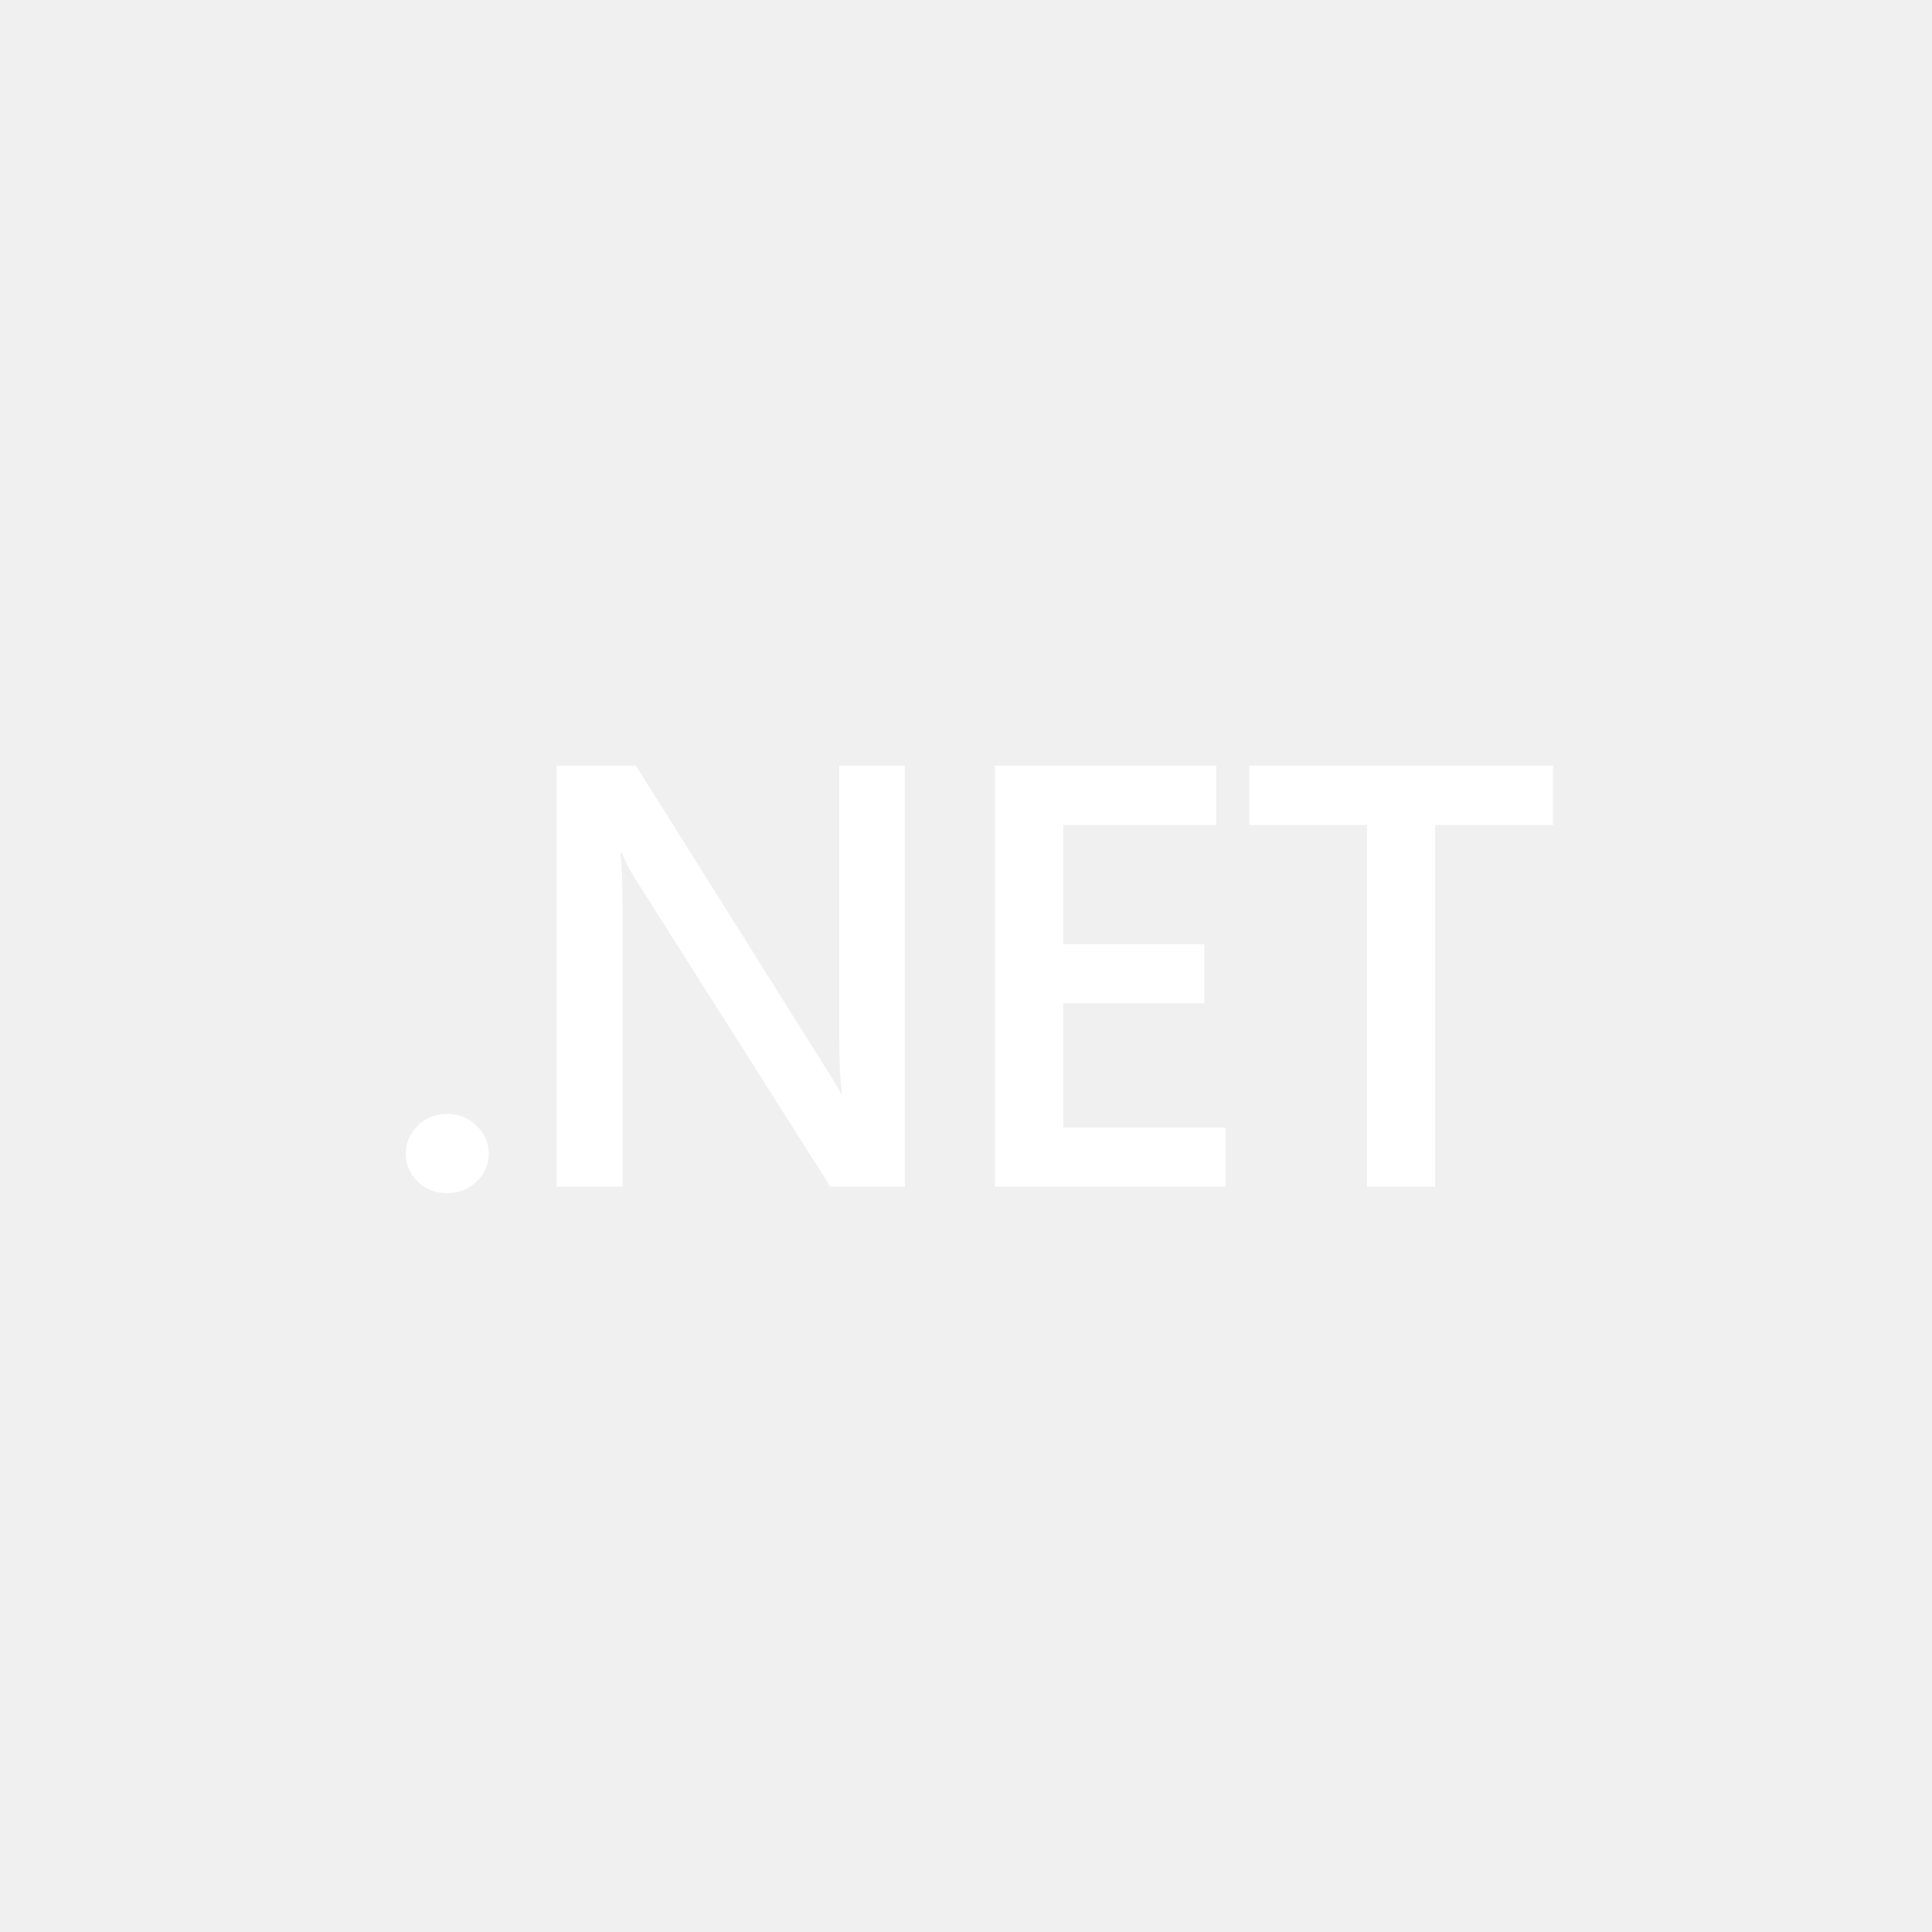
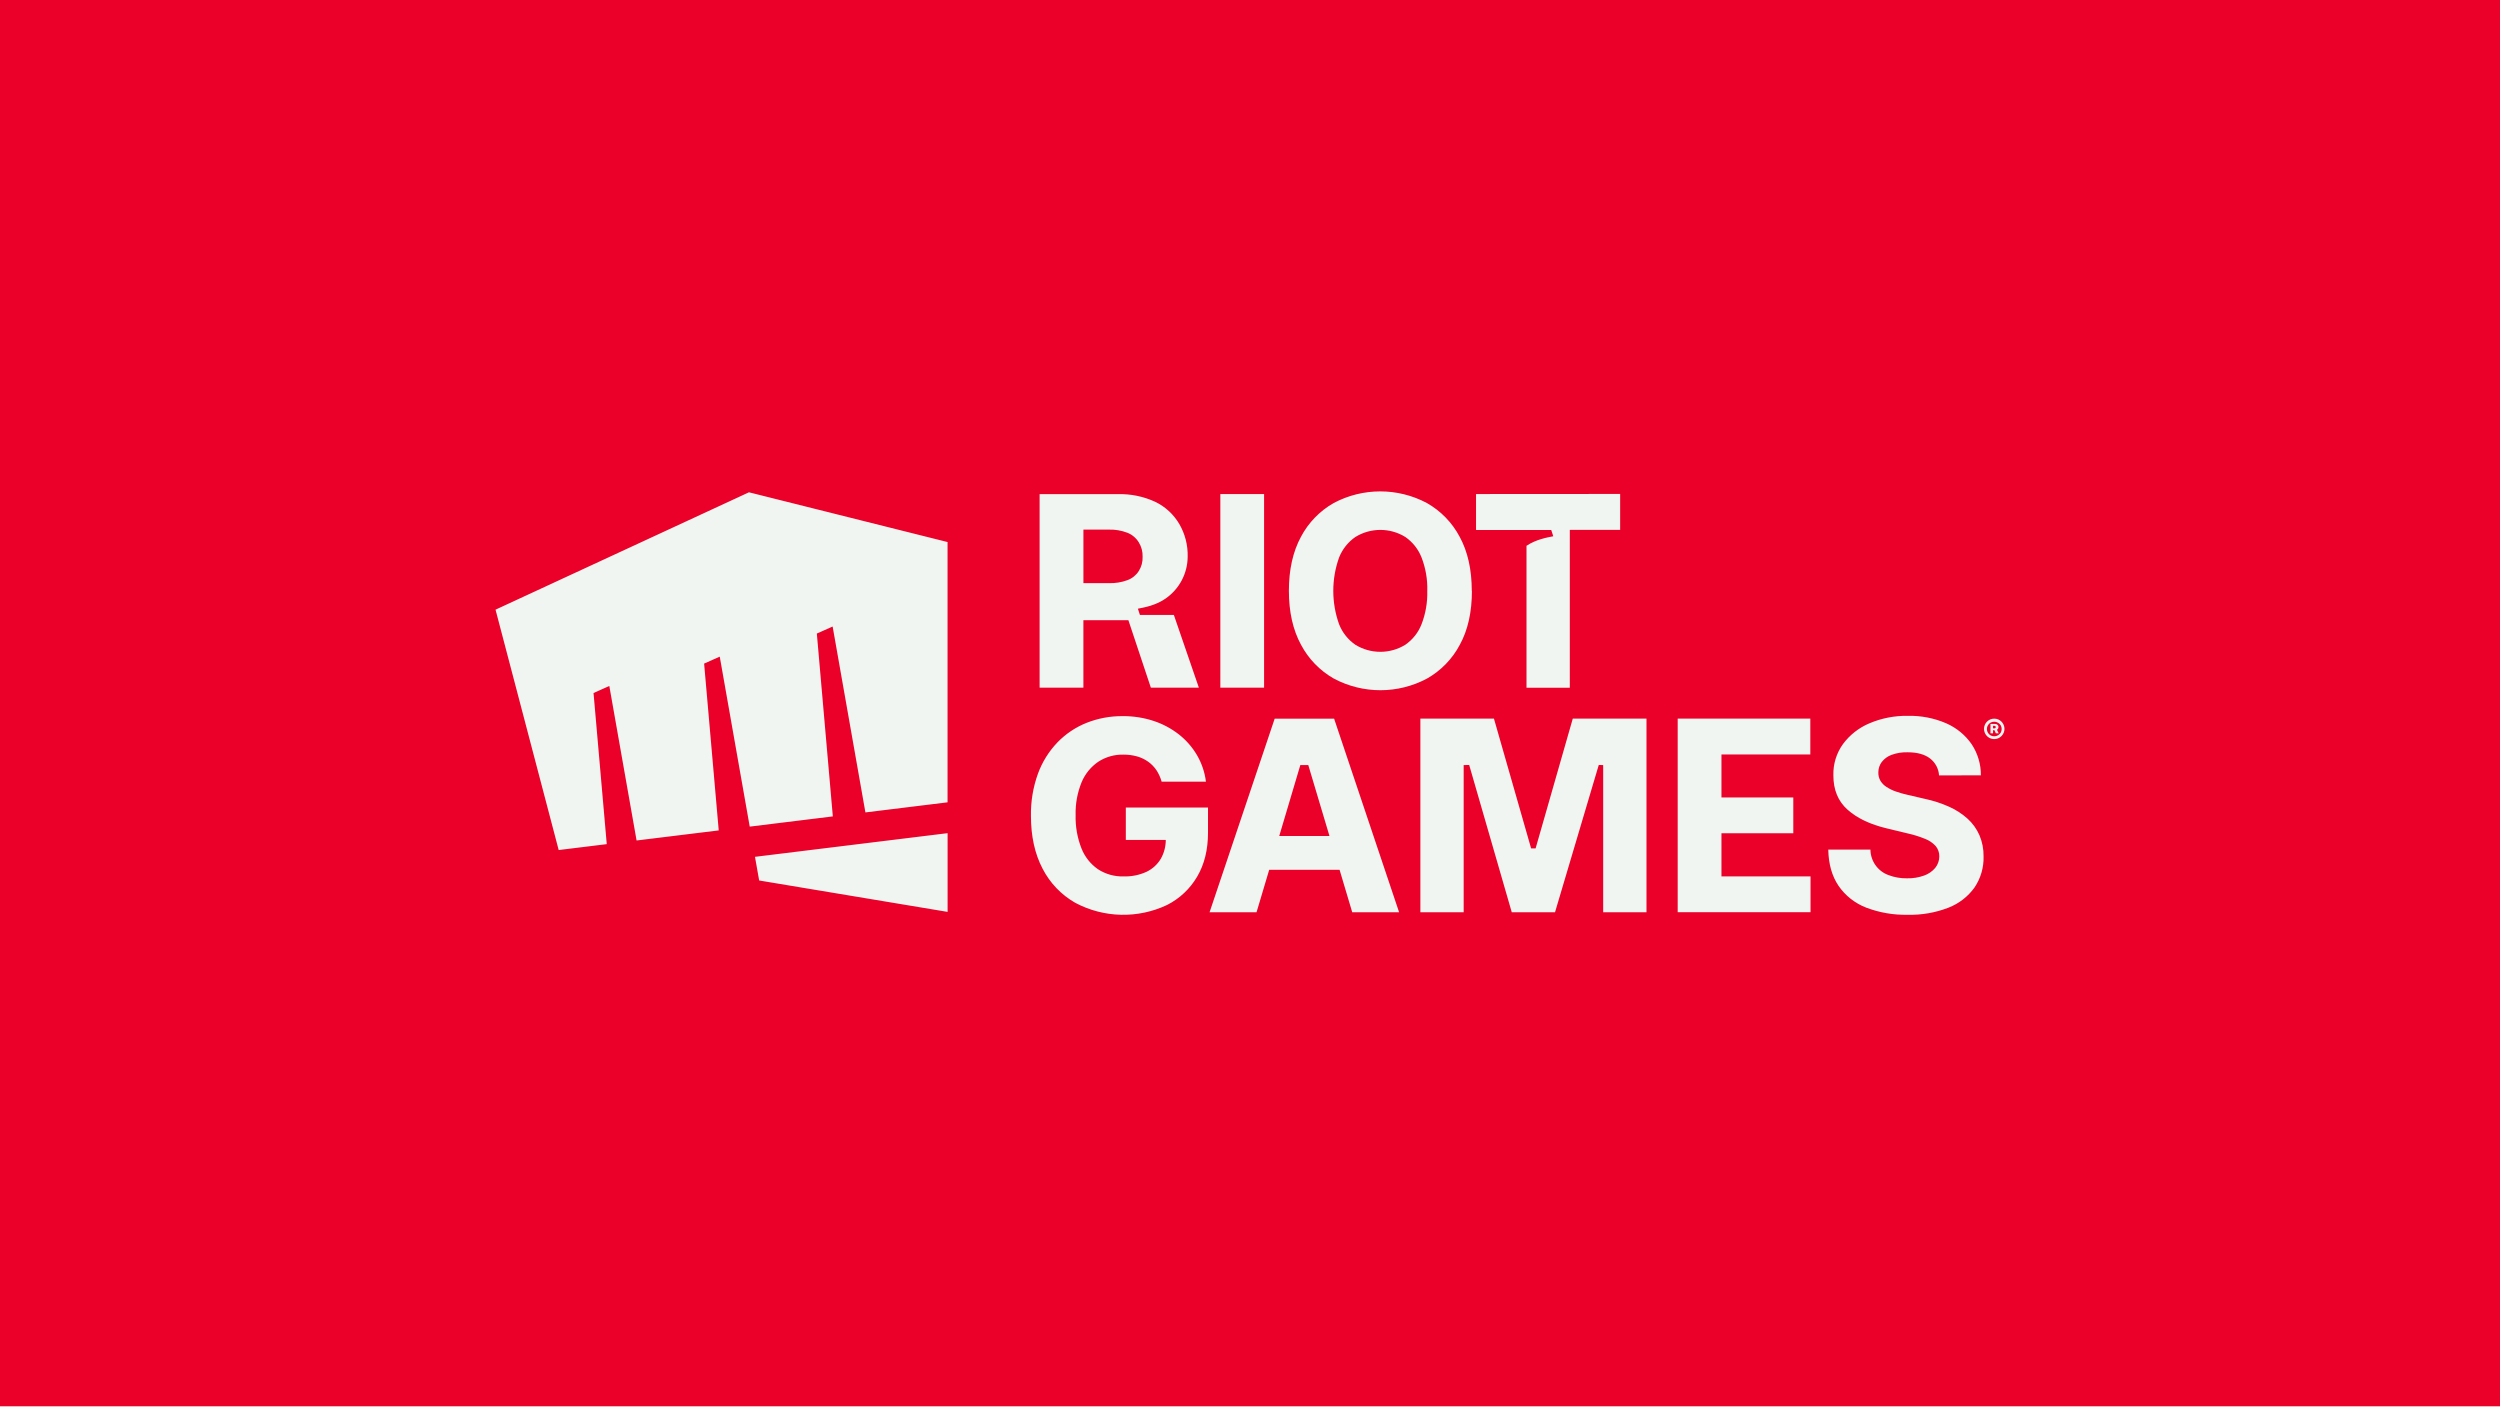
- <svg xmlns="http://www.w3.org/2000/svg" width="456" height="456" viewBox="0 0 456 456" version="1.1" xml:space="preserve" style="fill-rule:evenodd;clip-rule:evenodd;stroke-linejoin:round;stroke-miterlimit:2;">
-   <path d="m 105.5,281.609 c -2.703,0 -5.001,-0.9 -6.893,-2.702 -1.892,-1.848 -2.838,-4.042 -2.838,-6.582 0,-2.587 0.946,-4.804 2.838,-6.652 1.892,-1.848 4.19,-2.772 6.893,-2.772 2.748,0 5.068,0.924 6.96,2.772 1.937,1.848 2.906,4.064 2.906,6.652 0,2.54 -0.968,4.734 -2.906,6.582 -1.892,1.802 -4.212,2.702 -6.96,2.702 z" style="fill:#ffffff;fill-rule:nonzero;stroke-width:0.838" />
-   <path d="M 213.561,280.084 H 195.99 L 149.7,207.054 c -1.171,-1.848 -2.14,-3.765 -2.906,-5.751 h -0.406 c 0.361,2.125 0.541,6.675 0.541,13.65 v 65.132 h -15.543 v -99.36 h 18.719 l 44.737,71.298 c 1.892,2.957 3.109,4.989 3.649,6.098 h 0.27 c -0.45,-2.632 -0.676,-7.09 -0.676,-13.373 v -64.023 h 15.476 z" style="fill:#ffffff;fill-rule:nonzero;stroke-width:0.838" />
-   <path d="m 289.251,280.084 h -54.401 v -99.36 h 52.238 v 13.997 h -36.154 v 28.131 h 33.316 v 13.927 h -33.316 v 29.378 h 38.316 z" style="fill:#ffffff;fill-rule:nonzero;stroke-width:0.838" />
-   <path d="M 366.565,194.721 H 338.722 v 85.363 h -16.084 v -85.363 h -27.775 v -13.997 h 71.701 z" style="fill:#ffffff;fill-rule:nonzero;stroke-width:0.838" />
+ <svg xmlns="http://www.w3.org/2000/svg" id="Calque_1" data-name="Calque 1" viewBox="0 0 1280 720">
+   <defs>
+     <style>
+       .cls-1 {
+         fill: #f1f5f1;
+       }
+ 
+       .cls-1, .cls-2 {
+         stroke-width: 0px;
+       }
+ 
+       .cls-2 {
+         fill: #eb0029;
+       }
+     </style>
+   </defs>
+   <rect class="cls-2" width="1280" height="720" />
+   <path class="cls-1" d="M383.5,252.04l-129.79,60.11,32.34,123.07,24.61-3.02-6.77-77.38,8.08-3.6,13.96,79.11,42.06-5.16-7.48-85.41,8-3.56,15.35,87.03,42.55-5.23-8.19-93.62,8.09-3.6,16.78,95.18,42.06-5.17v-133.26l-101.67-25.47ZM386.55,438.7l2.14,12.11,96.48,16.08v-40.31l-98.57,12.11h-.05ZM576.42,413.44v16.6h20.46c0,3.37-.87,6.68-2.52,9.61-1.73,2.92-4.29,5.26-7.36,6.72-3.67,1.67-7.67,2.48-11.7,2.36-4.65.13-9.23-1.15-13.14-3.68-3.82-2.65-6.76-6.37-8.46-10.7-2.12-5.41-3.13-11.18-2.98-16.99-.16-5.76.88-11.49,3.05-16.83,1.77-4.26,4.74-7.91,8.54-10.51,3.83-2.49,8.33-3.76,12.9-3.65,2.38-.02,4.75.29,7.04.93,2.04.58,3.96,1.51,5.69,2.75,1.64,1.18,3.05,2.65,4.18,4.32,1.18,1.8,2.06,3.76,2.63,5.83h22.69c-.59-4.76-2.14-9.36-4.55-13.51-2.39-4.1-5.54-7.71-9.26-10.64-3.91-3.05-8.31-5.41-13.02-6.95-5.12-1.67-10.47-2.49-15.85-2.44-6.29-.05-12.54,1.11-18.4,3.42-5.63,2.24-10.71,5.65-14.93,10-4.41,4.6-7.81,10.06-10,16.04-2.5,6.92-3.71,14.24-3.59,21.6,0,10.46,1.99,19.48,5.97,27.06,3.76,7.3,9.55,13.36,16.68,17.44,14.64,7.81,32.11,8.22,47.1,1.1,6.39-3.24,11.72-8.26,15.34-14.45,3.72-6.3,5.58-13.83,5.57-22.6v-12.82h-42.08ZM858.98,467.07v-99.13h67.9v18.34h-45.49v22.02h36.78v18.34h-36.78v22.08h45.6v18.34h-68ZM992.79,397.03c-.2-3.45-1.9-6.64-4.65-8.73-2.75-2.09-6.57-3.13-11.42-3.13-2.8-.09-5.59.35-8.23,1.31-1.99.72-3.73,1.99-5.03,3.65-1.13,1.52-1.74,3.36-1.75,5.26-.06,1.51.3,3.01,1.04,4.32.78,1.31,1.86,2.41,3.15,3.22,1.52.98,3.15,1.77,4.86,2.35,2,.7,4.03,1.27,6.1,1.72l8.71,2.02c4.27.91,8.43,2.26,12.42,4.05,3.46,1.54,6.65,3.62,9.46,6.15,2.57,2.34,4.62,5.21,6.02,8.4,1.46,3.44,2.18,7.15,2.12,10.89.15,5.66-1.48,11.22-4.65,15.91-3.35,4.66-7.99,8.24-13.34,10.32-6.67,2.58-13.78,3.81-20.93,3.63-7.25.15-14.47-1.1-21.25-3.69-5.71-2.22-10.62-6.1-14.09-11.14-3.36-4.96-5.11-11.14-5.26-18.55h21.59c.06,5.86,3.75,11.07,9.26,13.06,3.04,1.15,6.27,1.72,9.51,1.65,2.98.07,5.95-.42,8.75-1.43,2.21-.78,4.18-2.14,5.69-3.94,1.33-1.67,2.06-3.75,2.06-5.89.02-1.92-.64-3.78-1.86-5.26-1.5-1.64-3.36-2.9-5.44-3.69-2.93-1.19-5.96-2.14-9.05-2.81l-10.6-2.56c-8.45-2.01-15.12-5.19-20.01-9.54-4.89-4.34-7.31-10.23-7.28-17.66-.15-5.7,1.56-11.29,4.89-15.93,3.48-4.71,8.17-8.39,13.57-10.66,6.23-2.64,12.95-3.94,19.71-3.82,6.73-.15,13.42,1.15,19.6,3.82,5.25,2.29,9.76,5.99,13.02,10.7,3.13,4.72,4.78,10.26,4.73,15.93l-21.43.06ZM843,467.07h-22.17v-75.36l-2.27-.03-22.39,75.39h-22.15l-21.79-75.39-2.83.03v75.36h-22.17v-99.13h37.67l19.03,66.44h2.3l19.03-66.44h37.74v99.13ZM692.33,467.07h24.01l-33.28-99.12h-30.42l-33.34,99.12h24.05l6.48-21.74h36.03l6.48,21.74ZM654.97,428.04l10.8-36.33h4.07l10.85,36.33h-25.73ZM1021.04,378.42c-2.1,0-4-1.27-4.82-3.21-.55-1.3-.55-2.77,0-4.07.26-.62.64-1.19,1.12-1.67.48-.48,1.05-.86,1.67-1.13,1.31-.53,2.77-.53,4.07,0,.62.27,1.19.65,1.67,1.13.48.48.86,1.05,1.13,1.67.55,1.3.55,2.77,0,4.07-.27.62-.65,1.19-1.13,1.67-.48.48-1.04.87-1.67,1.13-.65.27-1.34.41-2.04.41h0ZM1021.04,376.99c.68,0,1.35-.17,1.93-.51.56-.32,1.04-.77,1.38-1.31.68-1.19.68-2.65,0-3.84-.35-.55-.83-1-1.39-1.31-1.19-.68-2.65-.68-3.84,0-.54.33-.99.78-1.31,1.31-.7,1.18-.7,2.65,0,3.84.33.54.78.99,1.31,1.31.58.34,1.24.52,1.92.51ZM1019.12,375.48v-4.82h2.34c.31,0,.62.06.91.2.25.12.47.31.62.55.15.26.23.56.22.87.01.31-.07.61-.24.87-.15.24-.37.43-.63.54-.29.13-.6.19-.92.18h-1.58v-.95h1.31c.17,0,.34-.05.47-.16.13-.13.19-.31.19-.49.01-.18-.05-.36-.19-.49-.13-.11-.3-.17-.47-.16h-.72v3.85h-1.31ZM1022.26,373.27l1.08,2.21h-1.46l-.99-2.21h1.37ZM624.81,252.95h22.4v99.13h-22.4v-99.13ZM753.62,302.52c0,10.88-2.06,20.08-6.19,27.6-3.83,7.26-9.67,13.26-16.81,17.31-14.91,7.95-32.8,7.95-47.71,0-7.14-4.06-12.97-10.08-16.81-17.35-4.13-7.59-6.19-16.79-6.19-27.6s2.06-20.03,6.19-27.66c3.82-7.23,9.64-13.23,16.75-17.27,14.91-7.94,32.8-7.94,47.71,0,7.14,4.04,12.97,10.05,16.8,17.31,4.13,7.57,6.19,16.79,6.19,27.66M730.77,302.52c.17-5.83-.83-11.64-2.93-17.08-1.67-4.25-4.56-7.91-8.32-10.51-7.84-4.82-17.72-4.82-25.56,0-3.76,2.6-6.67,6.26-8.35,10.51-3.95,11.05-3.95,23.12,0,34.17,1.67,4.26,4.58,7.92,8.34,10.51,7.84,4.82,17.72,4.82,25.56,0,3.76-2.59,6.66-6.26,8.32-10.51,2.1-5.44,3.1-11.25,2.93-17.08M577.73,317.53l11.51,34.56h24.58l-12.8-37.23h-17.38l-1.04-3.21c3.31-.64,8.98-1.64,13.99-5.06,7.14-4.85,11.44-12.9,11.5-21.54.15-5.87-1.33-11.67-4.28-16.75-2.88-4.92-7.17-8.87-12.3-11.35-6.02-2.79-12.61-4.14-19.24-3.94h-39.99v99.08h22.42v-34.56h23.02ZM577.31,297.02c-3.05,1.12-6.29,1.65-9.54,1.55h-13.06v-27.41h13.02c3.25-.09,6.49.46,9.53,1.63,2.4.95,4.43,2.66,5.78,4.86,1.38,2.22,2.07,4.8,1.97,7.41.11,2.57-.57,5.12-1.94,7.29-1.36,2.14-3.38,3.78-5.76,4.66M755.73,252.95v18.4h38.5l1.05,3.22c-3.26.63-8.76,1.6-13.71,4.86v72.68h22.17v-80.81h25.78v-18.4l-73.8.05Z" />
</svg>
